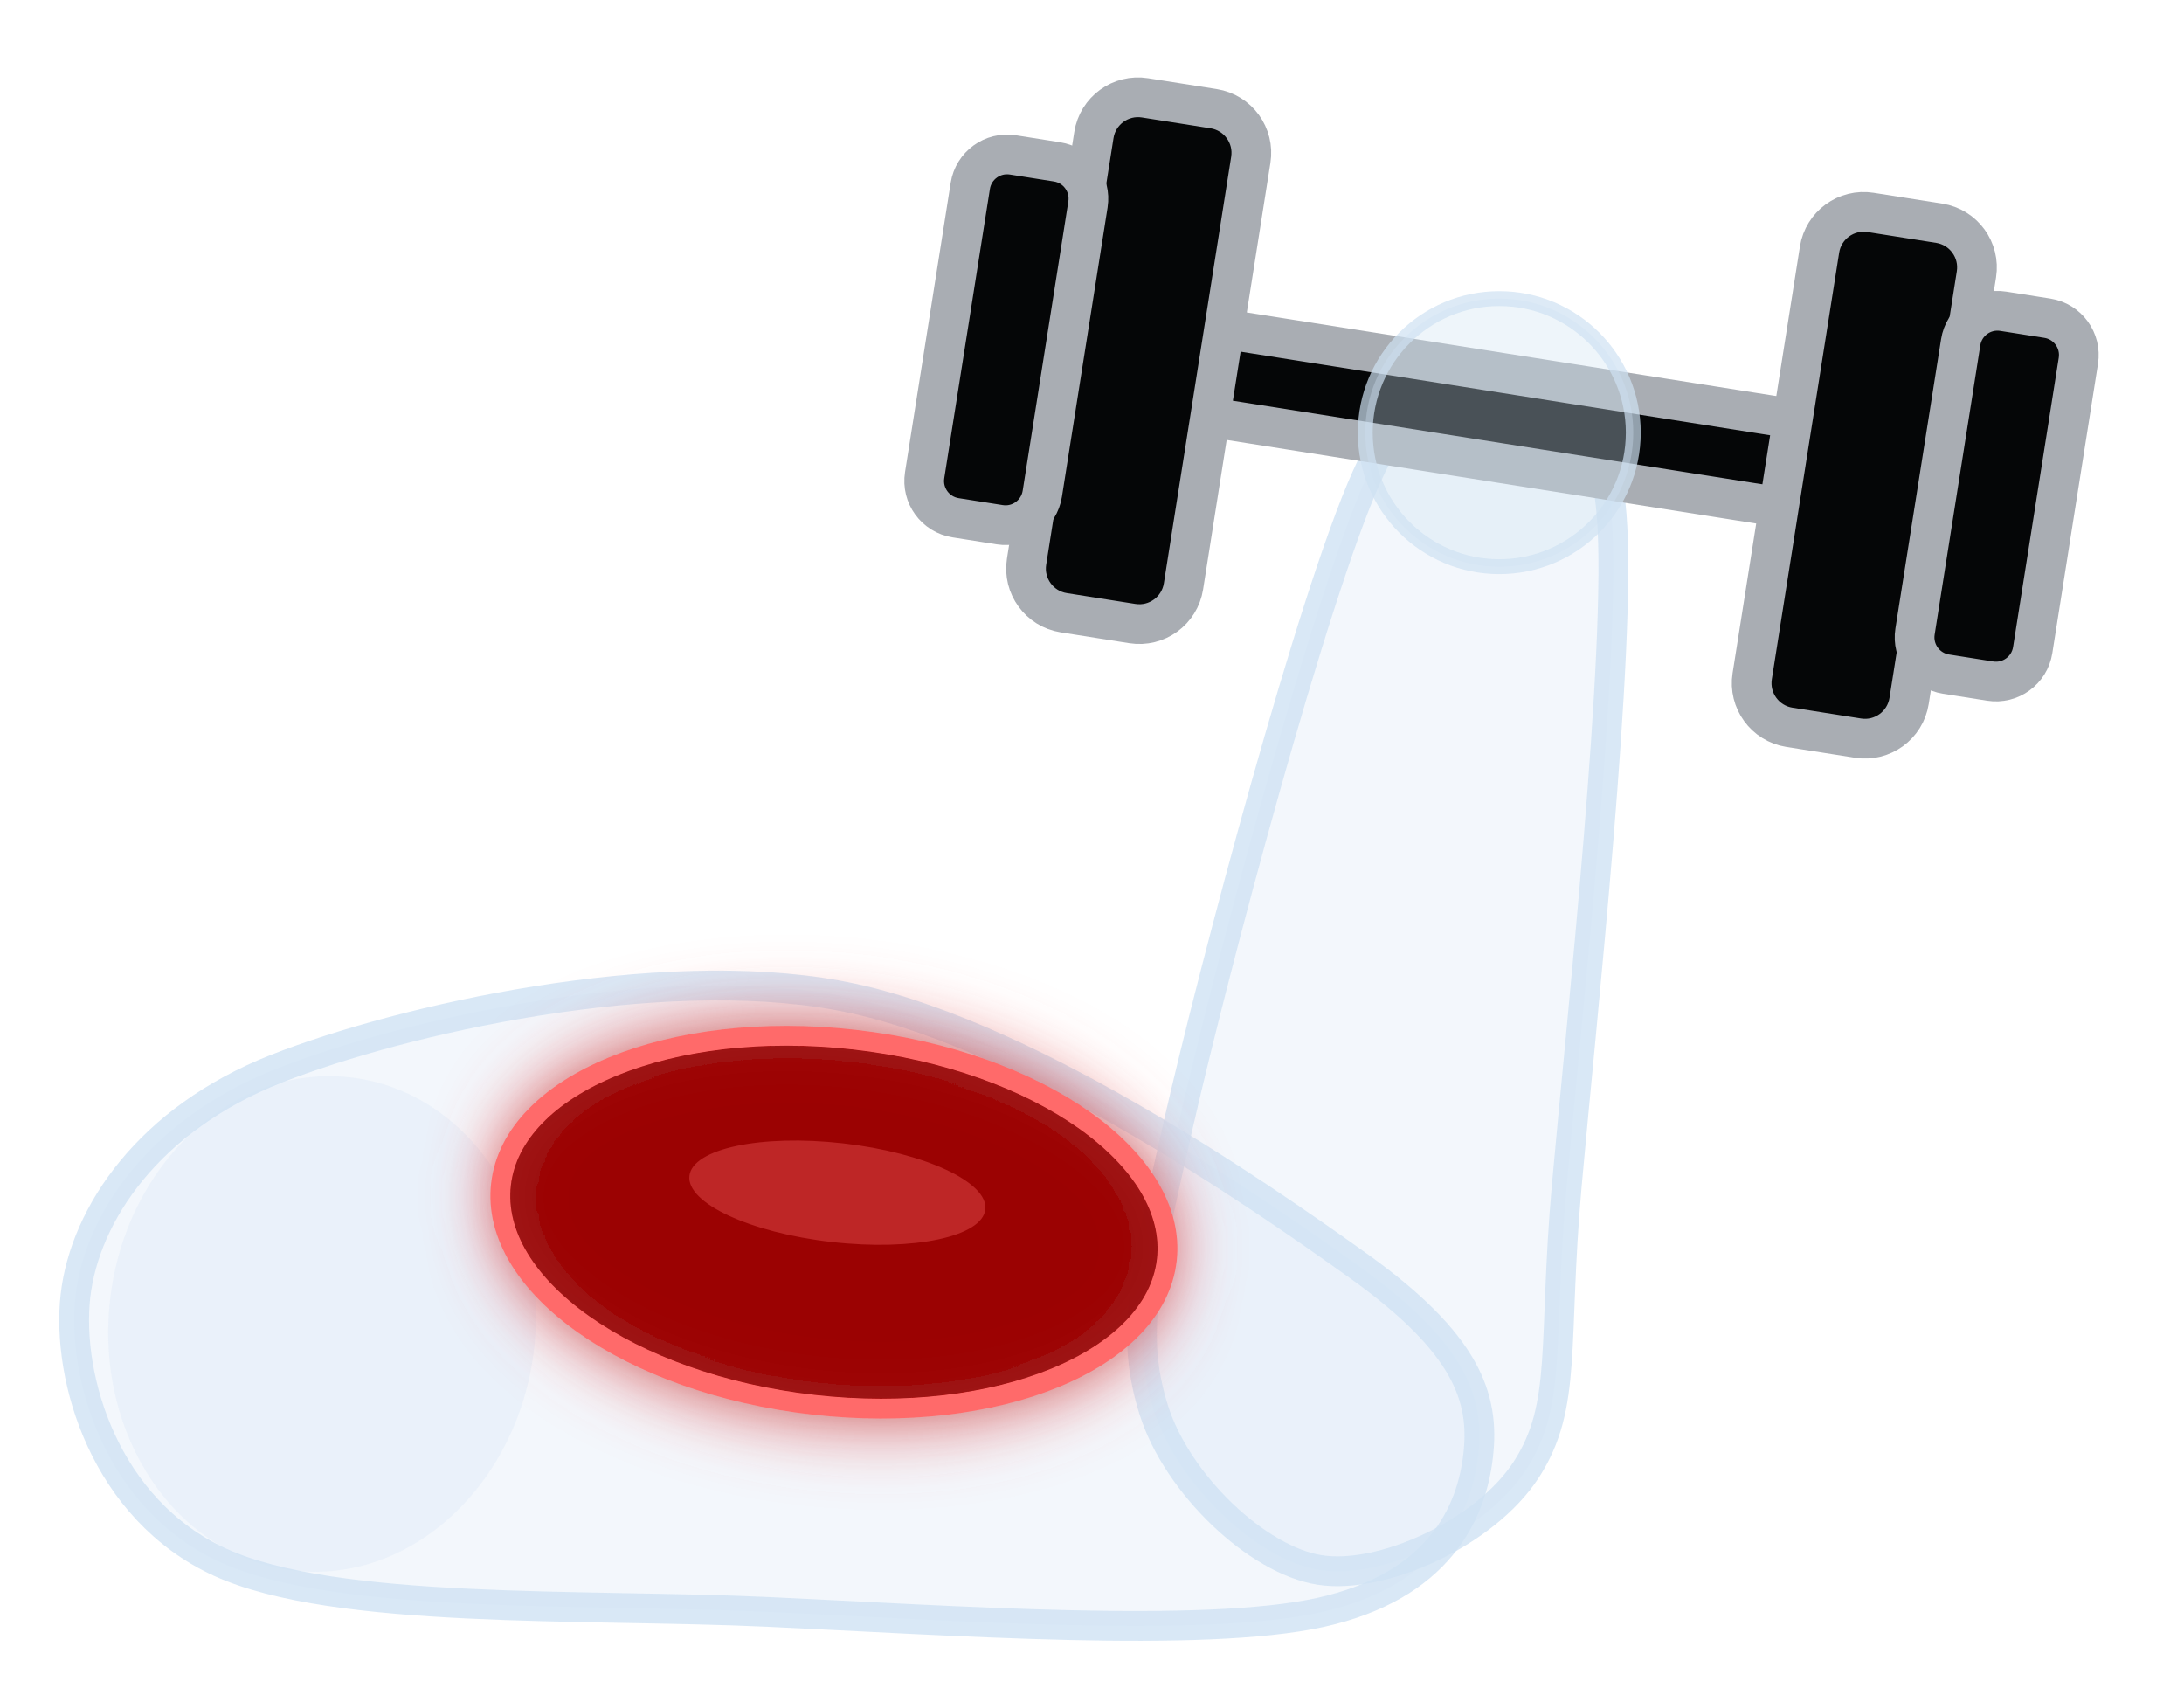
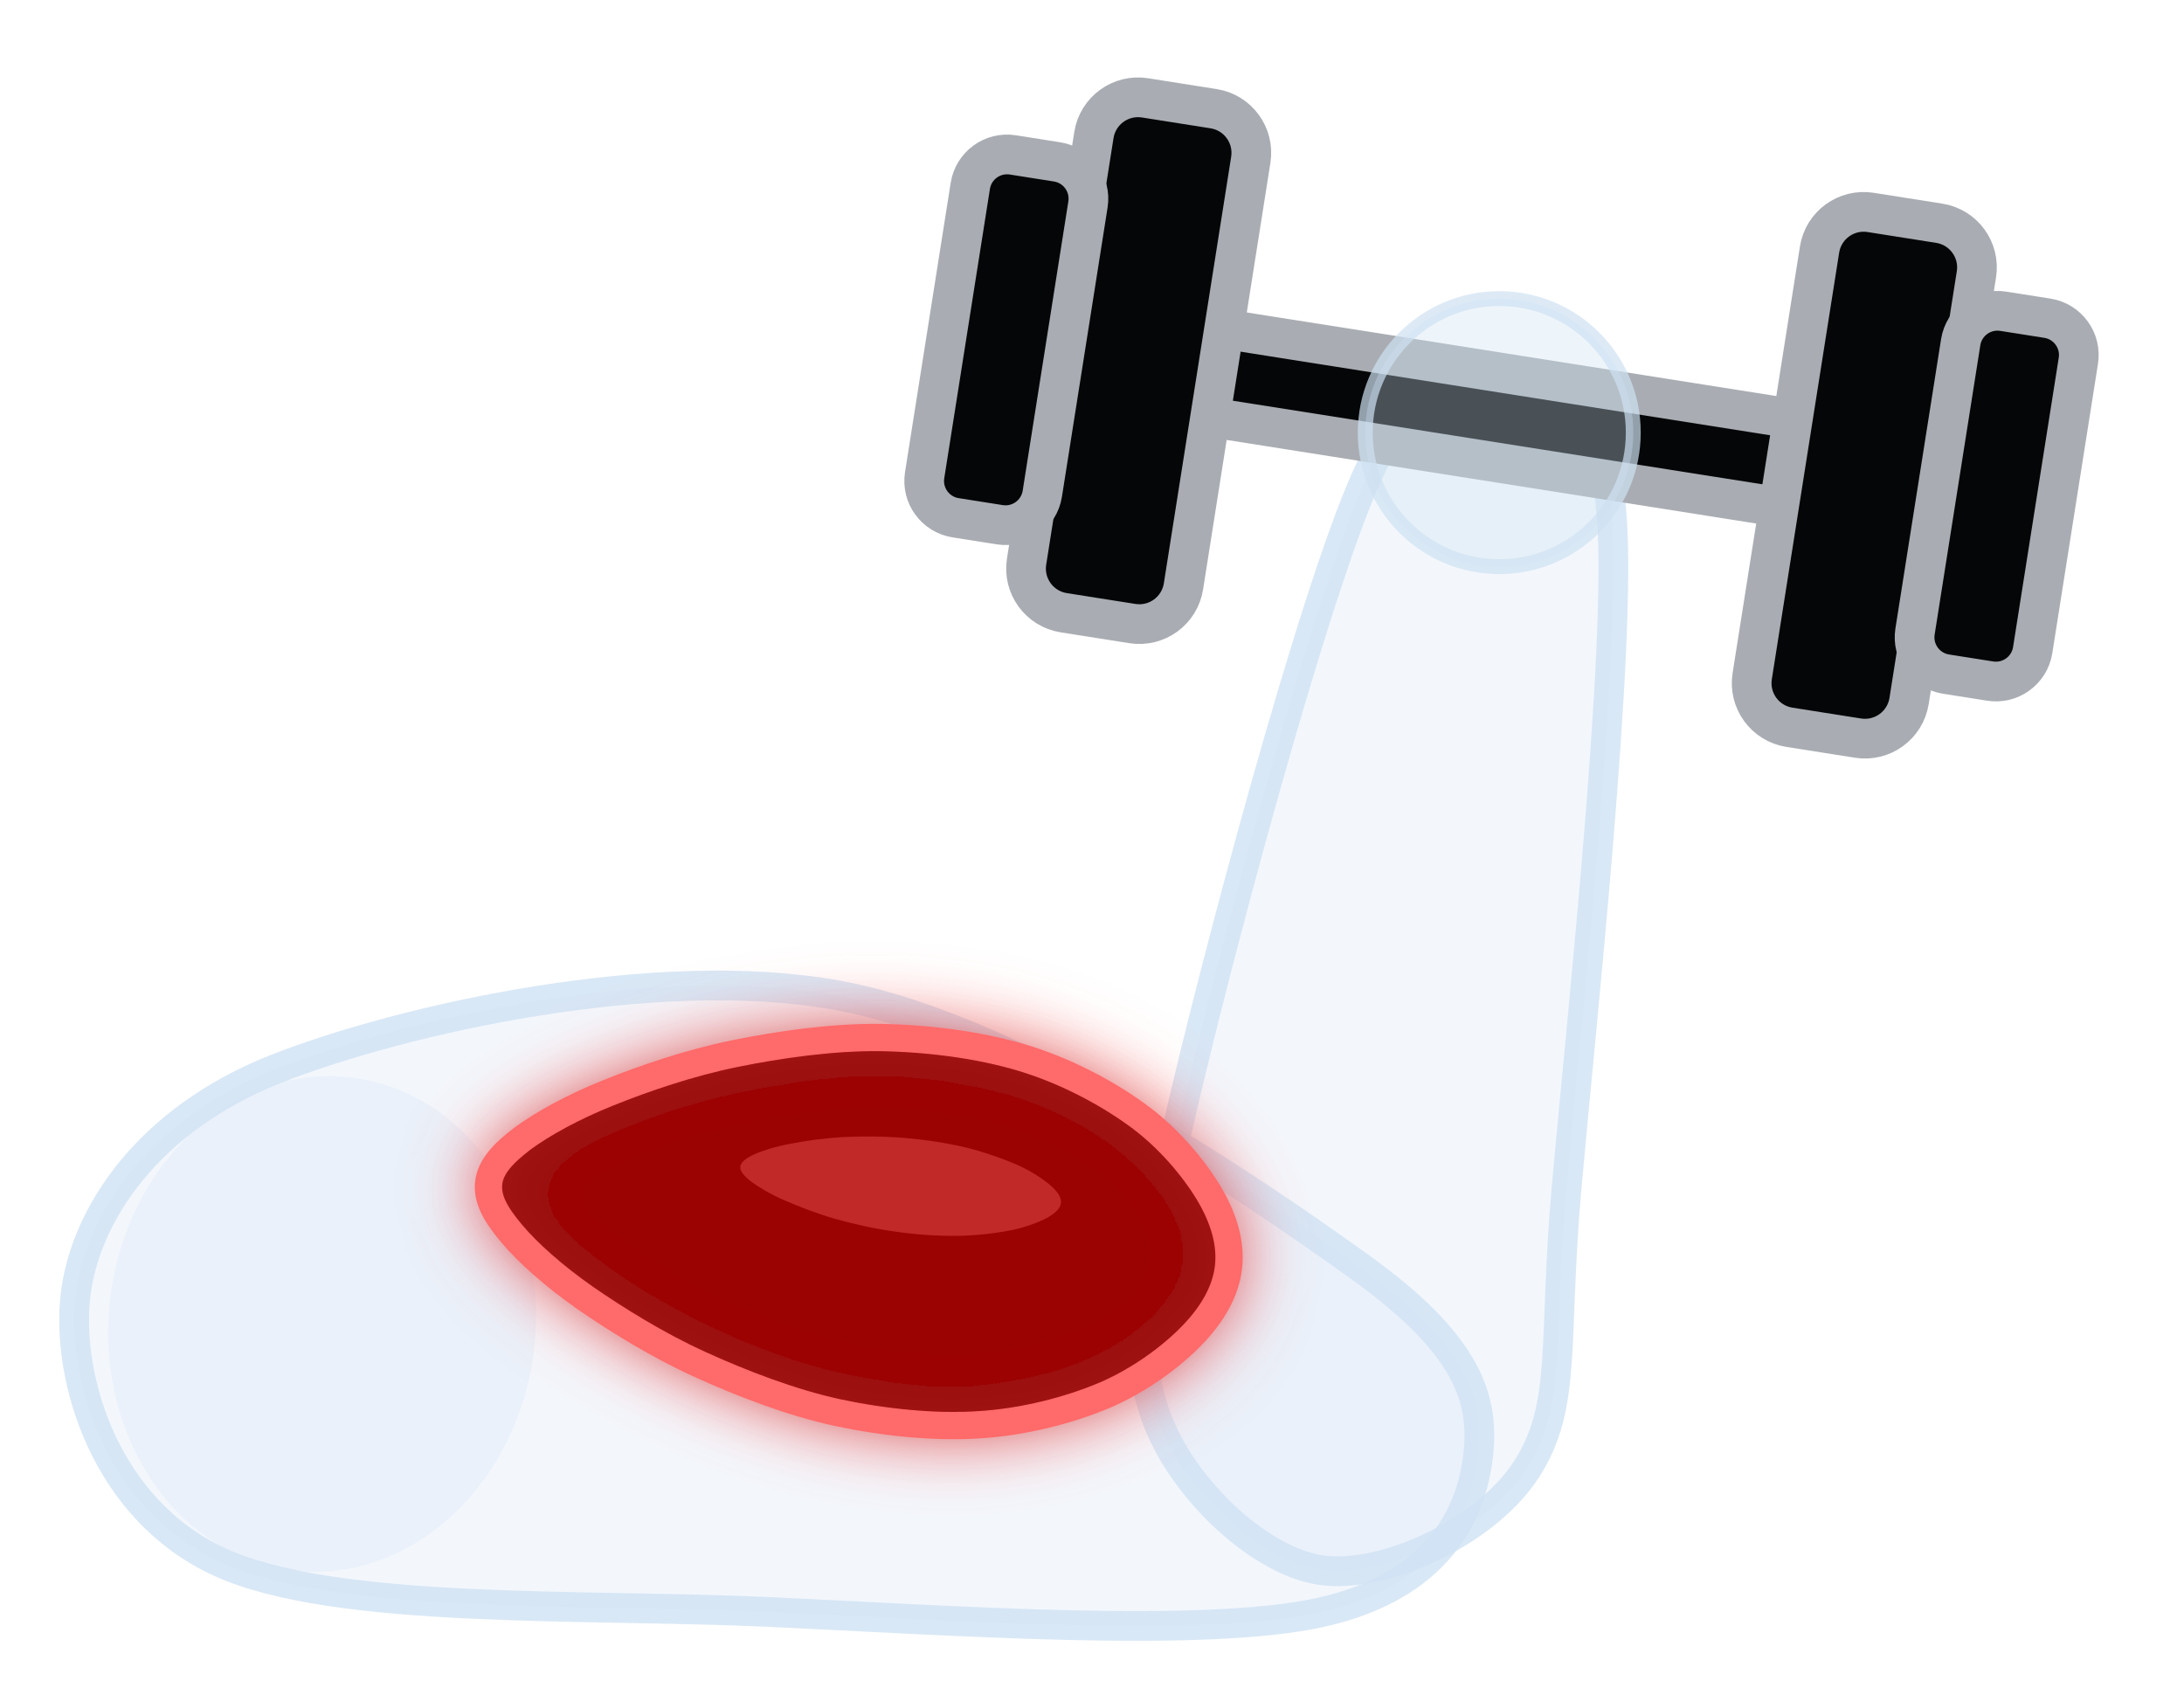
<svg xmlns="http://www.w3.org/2000/svg" viewBox="6 13 88 68">
  <defs>
    <filter id="glow" x="-50%" y="-50%" width="200%" height="200%">
      <feGaussianBlur stdDeviation="1.4" result="b" />
      <feMerge>
        <feMergeNode in="b" />
        <feMergeNode in="SourceGraphic" />
      </feMerge>
    </filter>
  </defs>
  <g fill="#CFE2F3" fill-opacity=".26">
    <path d="M9.04 65.21C9.42 61.9 12.01 58.08 17.13 56.06C22.25 54.05 32.47 51.77 39.75 53.1C47.03 54.43 56.49 60.96 60.79 64.04C65.09 67.13 65.83 69.31 65.56 71.63C65.3 73.95 63.98 76.9 59.21 77.96C54.44 79.01 44.32 78.28 36.93 77.94C29.54 77.6 19.52 78.06 14.87 75.94C10.22 73.81 8.67 68.52 9.04 65.21Z" />
    <path d="M59.17 76.25C56.67 75.86 53.44 72.81 52.49 69.81C51.55 66.82 52.06 64.55 53.48 58.29C54.91 52.02 58.87 37.09 61.06 32.22C63.25 27.35 64.98 28.79 66.62 29.05C68.27 29.31 70.52 28.5 70.94 33.78C71.36 39.06 69.7 54.36 69.13 60.76C68.56 67.16 69.17 69.6 67.51 72.19C65.85 74.77 61.67 76.65 59.17 76.25Z" />
    <ellipse cx="18.98" cy="66.34" rx="8.6" ry="10" transform="rotate(6.48 18.98 66.34)" />
  </g>
  <g fill="none" stroke="#CFE2F3" stroke-opacity="0.8" stroke-width="1.2">
    <path d="M9.04 65.21C9.42 61.9 12.01 58.08 17.13 56.06C22.25 54.05 32.47 51.77 39.75 53.1C47.03 54.43 56.49 60.96 60.79 64.04C65.09 67.13 65.83 69.31 65.56 71.63C65.3 73.95 63.98 76.9 59.21 77.96C54.44 79.01 44.32 78.28 36.93 77.94C29.54 77.6 19.52 78.06 14.87 75.94C10.22 73.81 8.67 68.52 9.04 65.21Z" />
    <path d="M59.17 76.25C56.67 75.86 53.44 72.81 52.49 69.81C51.55 66.82 52.06 64.55 53.48 58.29C54.91 52.02 58.87 37.09 61.06 32.22C63.25 27.35 64.98 28.79 66.62 29.05C68.27 29.31 70.52 28.5 70.94 33.78C71.36 39.06 69.7 54.36 69.13 60.76C68.56 67.16 69.17 69.6 67.51 72.19C65.85 74.77 61.67 76.65 59.17 76.25Z" />
  </g>
-   <ellipse cx="39.6" cy="62.24" rx="13.5" ry="7.4" transform="rotate(6.48 39.6 62.24)" fill="#990000" fill-opacity=".92" stroke="#ff6b6b" stroke-width=".8" filter="url(#glow)" />
-   <ellipse cx="39.74" cy="61.05" rx="6" ry="2" transform="rotate(6.48 39.74 61.05)" fill="#ff6b6b" fill-opacity=".35" />
+   <path d="M55.5 64.05C55.39 65.01 54.87 65.93 54.04 66.79C53.2 67.66 51.92 68.61 50.49 69.22C49.06 69.82 47.25 70.29 45.46 70.4C43.67 70.52 41.62 70.31 39.74 69.91C37.86 69.5 35.87 68.73 34.18 67.96C32.49 67.19 30.85 66.17 29.59 65.3C28.33 64.42 27.26 63.47 26.61 62.69C25.96 61.92 25.62 61.3 25.69 60.66C25.76 60.03 26.24 59.49 27.04 58.88C27.85 58.28 29.1 57.59 30.53 57.02C31.95 56.45 33.78 55.82 35.6 55.45C37.42 55.08 39.53 54.78 41.45 54.8C43.38 54.83 45.42 55.09 47.14 55.6C48.86 56.11 50.52 56.98 51.78 57.89C53.04 58.79 54.07 60.02 54.69 61.04C55.31 62.07 55.61 63.09 55.5 64.05Z" fill="#990000" fill-opacity=".92" stroke="#ff6b6b" stroke-width="1.1" filter="url(#glow)" />
+   <path d="M48.75 61.47C48.72 61.69 48.52 61.88 48.18 62.07C47.84 62.25 47.31 62.45 46.71 62.57C46.1 62.69 45.33 62.78 44.56 62.79C43.79 62.8 42.9 62.74 42.08 62.62C41.25 62.51 40.38 62.31 39.63 62.1C38.88 61.88 38.16 61.6 37.59 61.35C37.03 61.11 36.56 60.82 36.26 60.6C35.97 60.37 35.81 60.18 35.83 60C35.85 59.82 36.05 59.67 36.38 59.51C36.72 59.36 37.25 59.19 37.85 59.08C38.46 58.96 39.23 58.85 40 58.81C40.78 58.77 41.68 58.78 42.5 58.85C43.33 58.92 44.21 59.06 44.96 59.24C45.71 59.43 46.44 59.69 47.01 59.94C47.57 60.19 48.04 60.51 48.33 60.76C48.62 61.01 48.77 61.25 48.75 61.47Z" fill="#ff6b6b" fill-opacity=".38" />
  <g transform="translate(66.5 29.84) rotate(-171.03)" fill="#050607" stroke="#a9adb3" stroke-width="1.6" stroke-linejoin="round">
    <rect x="-21" y="-1.8" width="42" height="3.6" rx="1" />
    <rect x="-18" y="-10.5" width="6.4" height="21" rx="1.8" />
    <rect x="11.6" y="-10.5" width="6.4" height="21" rx="1.8" />
    <rect x="-22.6" y="-7.4" width="4.8" height="14.8" rx="1.5" />
    <rect x="17.8" y="-7.4" width="4.8" height="14.8" rx="1.5" />
  </g>
  <circle cx="66.41" cy="30.43" r="5.4" fill="#CFE2F3" fill-opacity=".34" stroke="#CFE2F3" stroke-opacity=".7" stroke-width=".6" />
</svg>
